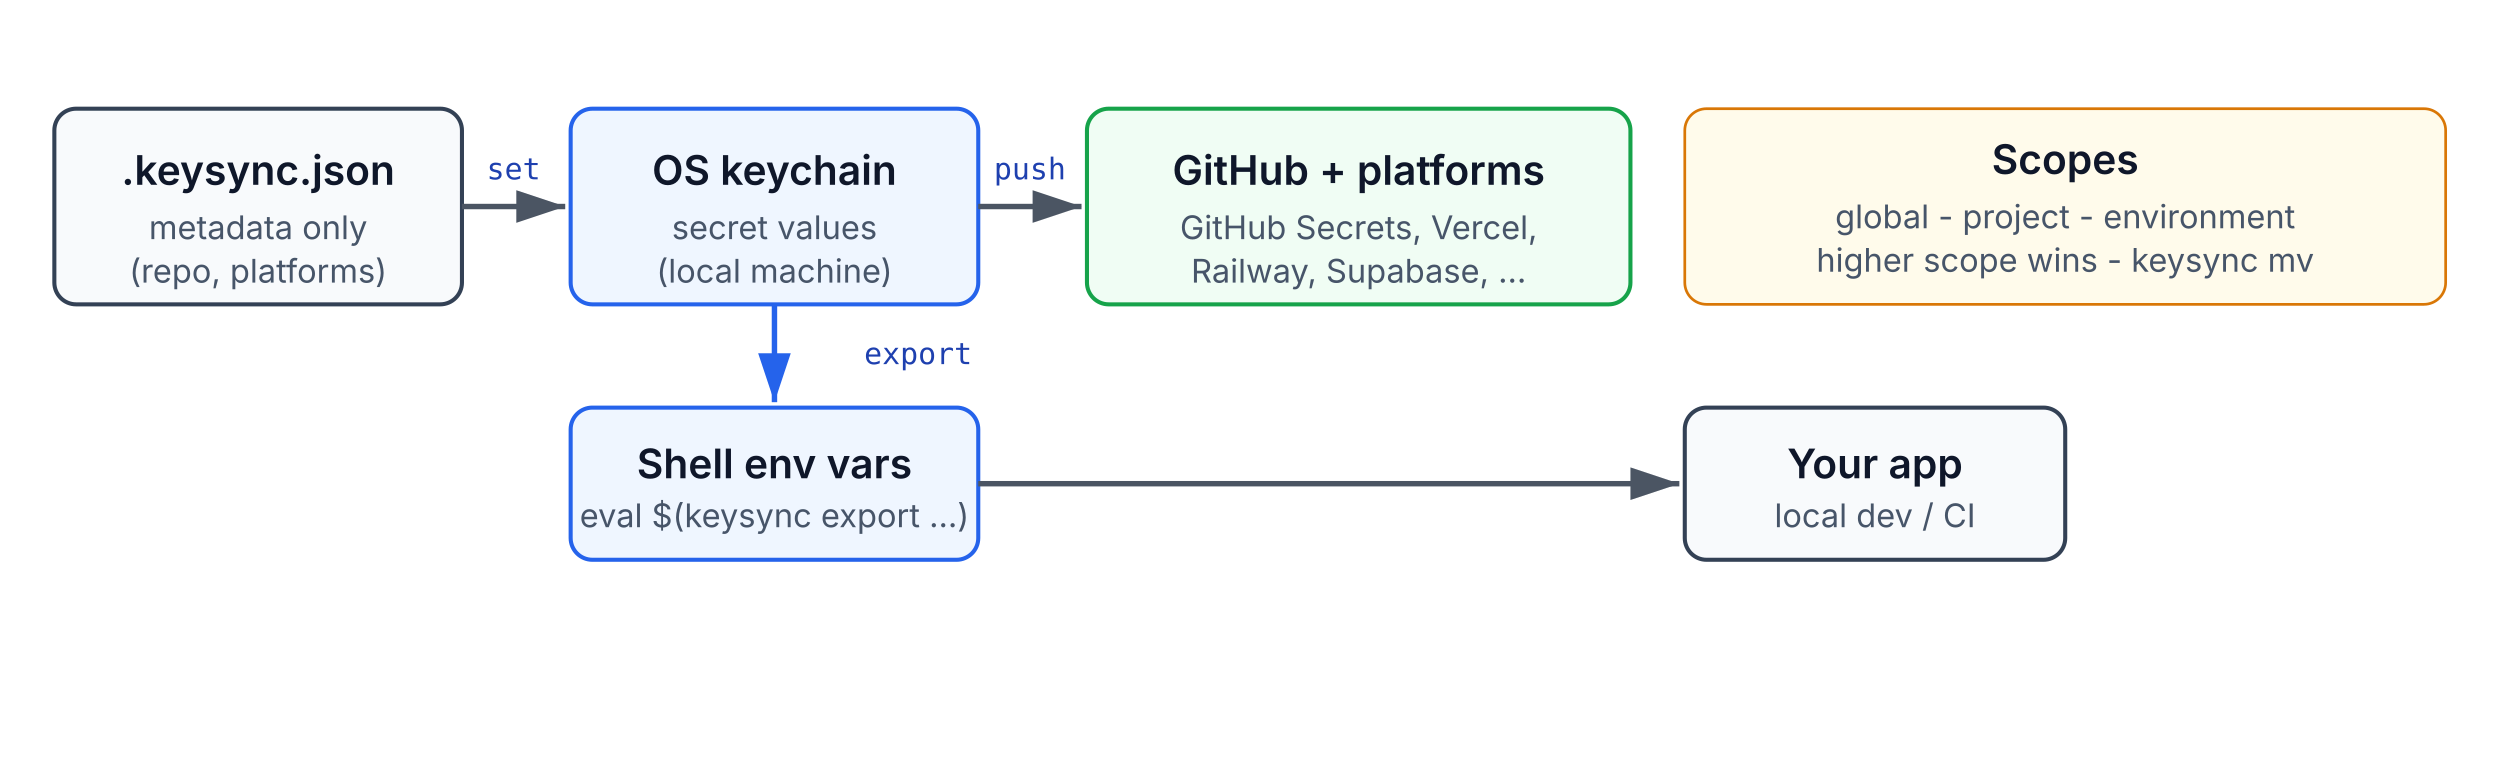
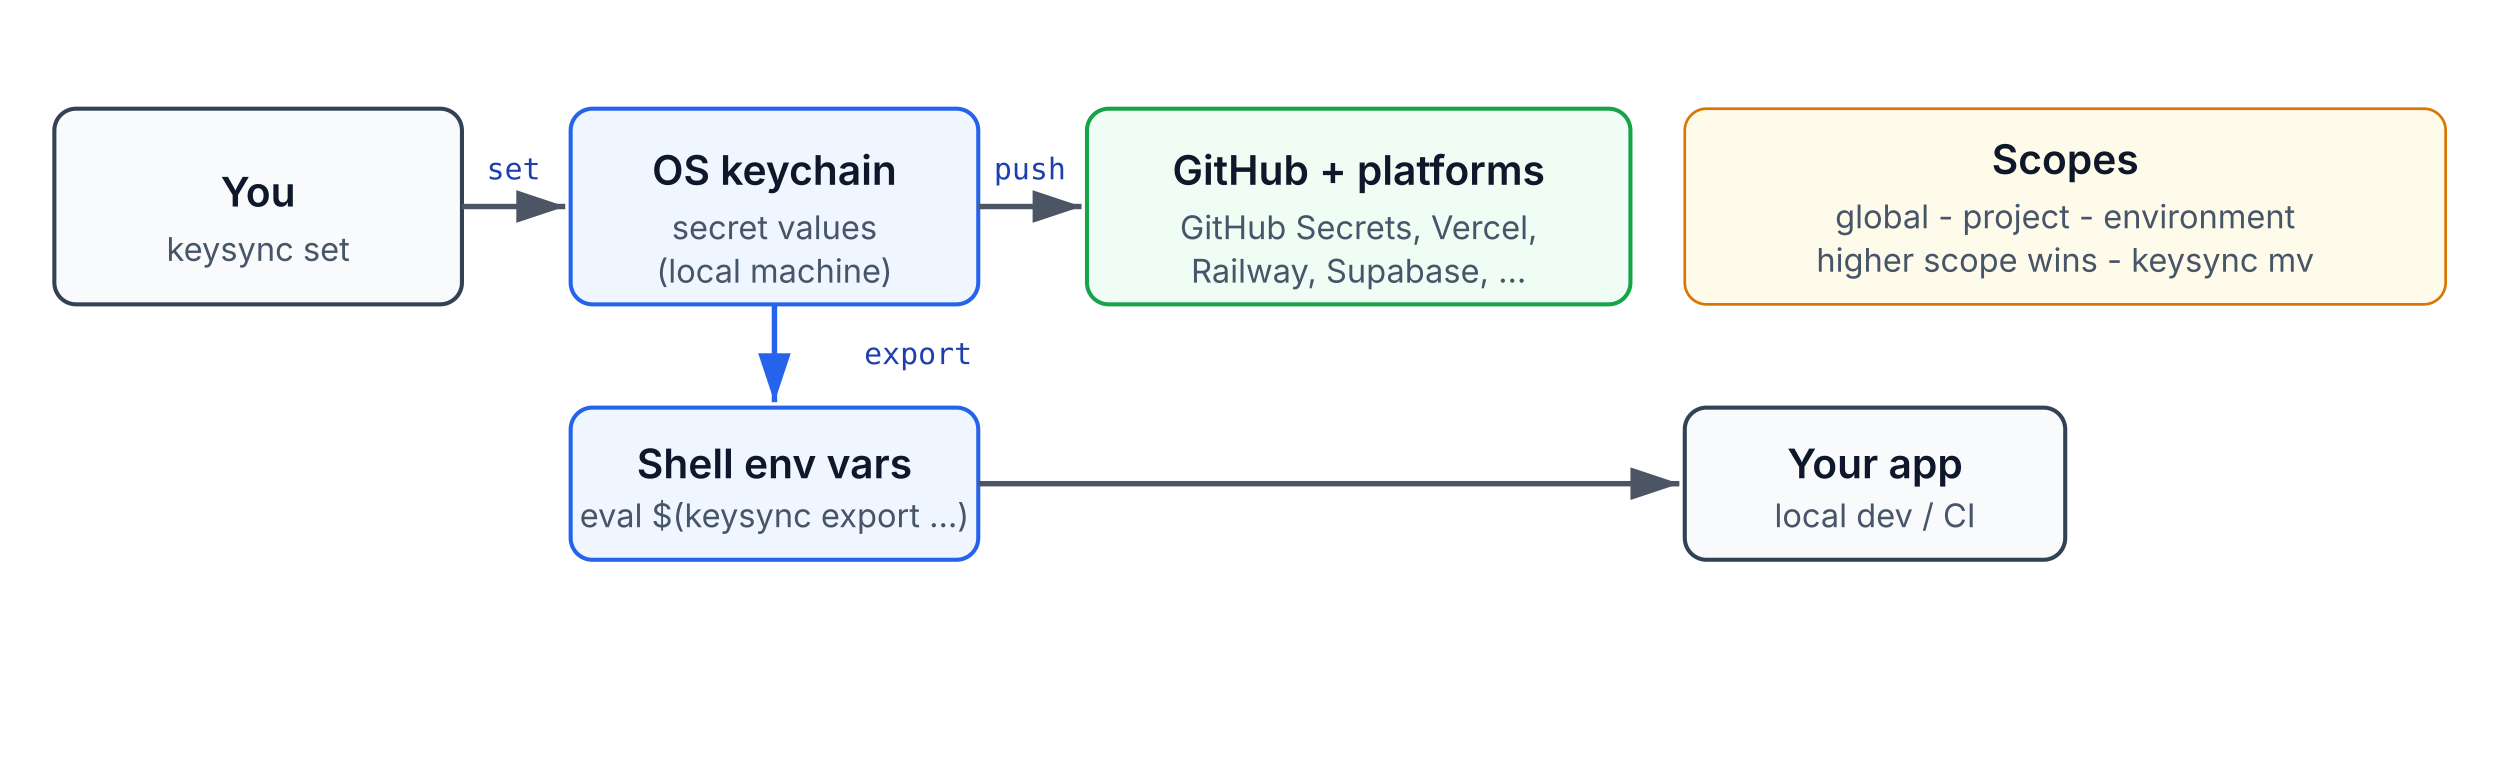
<svg xmlns="http://www.w3.org/2000/svg" viewBox="0 0 920 280" role="img" aria-labelledby="title desc">
  <defs>
    <marker id="arrow" markerWidth="10" markerHeight="10" refX="9" refY="3" orient="auto" markerUnits="strokeWidth">
      <path d="M0,0 L9,3 L0,6 Z" fill="#4b5563" />
    </marker>
    <style>
      .box { fill: #f8fafc; stroke: #334155; stroke-width: 1.5; }
      .box-accent { fill: #eff6ff; stroke: #2563eb; stroke-width: 1.5; }
      .box-platform { fill: #f0fdf4; stroke: #16a34a; stroke-width: 1.5; }
      .label { font: 600 15px system-ui, -apple-system, Segoe UI, sans-serif; fill: #0f172a; }
      .sublabel { font: 400 12px system-ui, -apple-system, Segoe UI, sans-serif; fill: #475569; }
      .arrow { stroke: #4b5563; stroke-width: 2; fill: none; marker-end: url(#arrow); }
      .arrow-down { stroke: #2563eb; stroke-width: 2; fill: none; marker-end: url(#arrow-blue); }
      .cmd { font: 500 11px ui-monospace, SFMono-Regular, Menlo, monospace; fill: #1e40af; }
    </style>
    <marker id="arrow-blue" markerWidth="10" markerHeight="10" refX="9" refY="3" orient="auto" markerUnits="strokeWidth">
      <path d="M0,0 L9,3 L0,6 Z" fill="#2563eb" />
    </marker>
  </defs>
  <rect class="box" x="20" y="40" width="150" height="72" rx="8" />
-   <text class="label" x="95" y="68" text-anchor="middle">.keysync.json</text>
-   <text class="sublabel" x="95" y="88" text-anchor="middle">metadata only</text>
-   <text class="sublabel" x="95" y="104" text-anchor="middle">(repo, platforms)</text>
+   <text class="label" x="95" y="76" text-anchor="middle">You</text>
+   <text class="sublabel" x="95" y="96" text-anchor="middle">keysync set</text>
  <line class="arrow" x1="170" y1="76" x2="208" y2="76" />
  <text class="cmd" x="189" y="66" text-anchor="middle">set</text>
  <rect class="box-accent" x="210" y="40" width="150" height="72" rx="8" />
  <text class="label" x="285" y="68" text-anchor="middle">OS keychain</text>
  <text class="sublabel" x="285" y="88" text-anchor="middle">secret values</text>
  <text class="sublabel" x="285" y="104" text-anchor="middle">(local machine)</text>
  <line class="arrow" x1="360" y1="76" x2="398" y2="76" />
  <text class="cmd" x="379" y="66" text-anchor="middle">push</text>
  <rect class="box-platform" x="400" y="40" width="200" height="72" rx="8" />
  <text class="label" x="500" y="68" text-anchor="middle">GitHub + platforms</text>
  <text class="sublabel" x="500" y="88" text-anchor="middle">GitHub Secrets, Vercel,</text>
  <text class="sublabel" x="500" y="104" text-anchor="middle">Railway, Supabase, ...</text>
  <line class="arrow-down" x1="285" y1="112" x2="285" y2="148" />
  <text class="cmd" x="318" y="134">export</text>
  <rect class="box-accent" x="210" y="150" width="150" height="56" rx="8" />
  <text class="label" x="285" y="176" text-anchor="middle">Shell env vars</text>
  <text class="sublabel" x="285" y="194" text-anchor="middle">eval $(keysync export ...)</text>
  <line class="arrow" x1="360" y1="178" x2="618" y2="178" />
  <rect class="box" x="620" y="150" width="140" height="56" rx="8" />
  <text class="label" x="690" y="176" text-anchor="middle">Your app</text>
  <text class="sublabel" x="690" y="194" text-anchor="middle">local dev / CI</text>
  <rect fill="#fffbeb" stroke="#d97706" stroke-width="1" x="620" y="40" width="280" height="72" rx="8" />
  <text class="label" x="760" y="64" text-anchor="middle">Scopes</text>
  <text class="sublabel" x="760" y="84" text-anchor="middle">global - project - environment</text>
  <text class="sublabel" x="760" y="100" text-anchor="middle">higher scope wins - keysync mv</text>
</svg>
